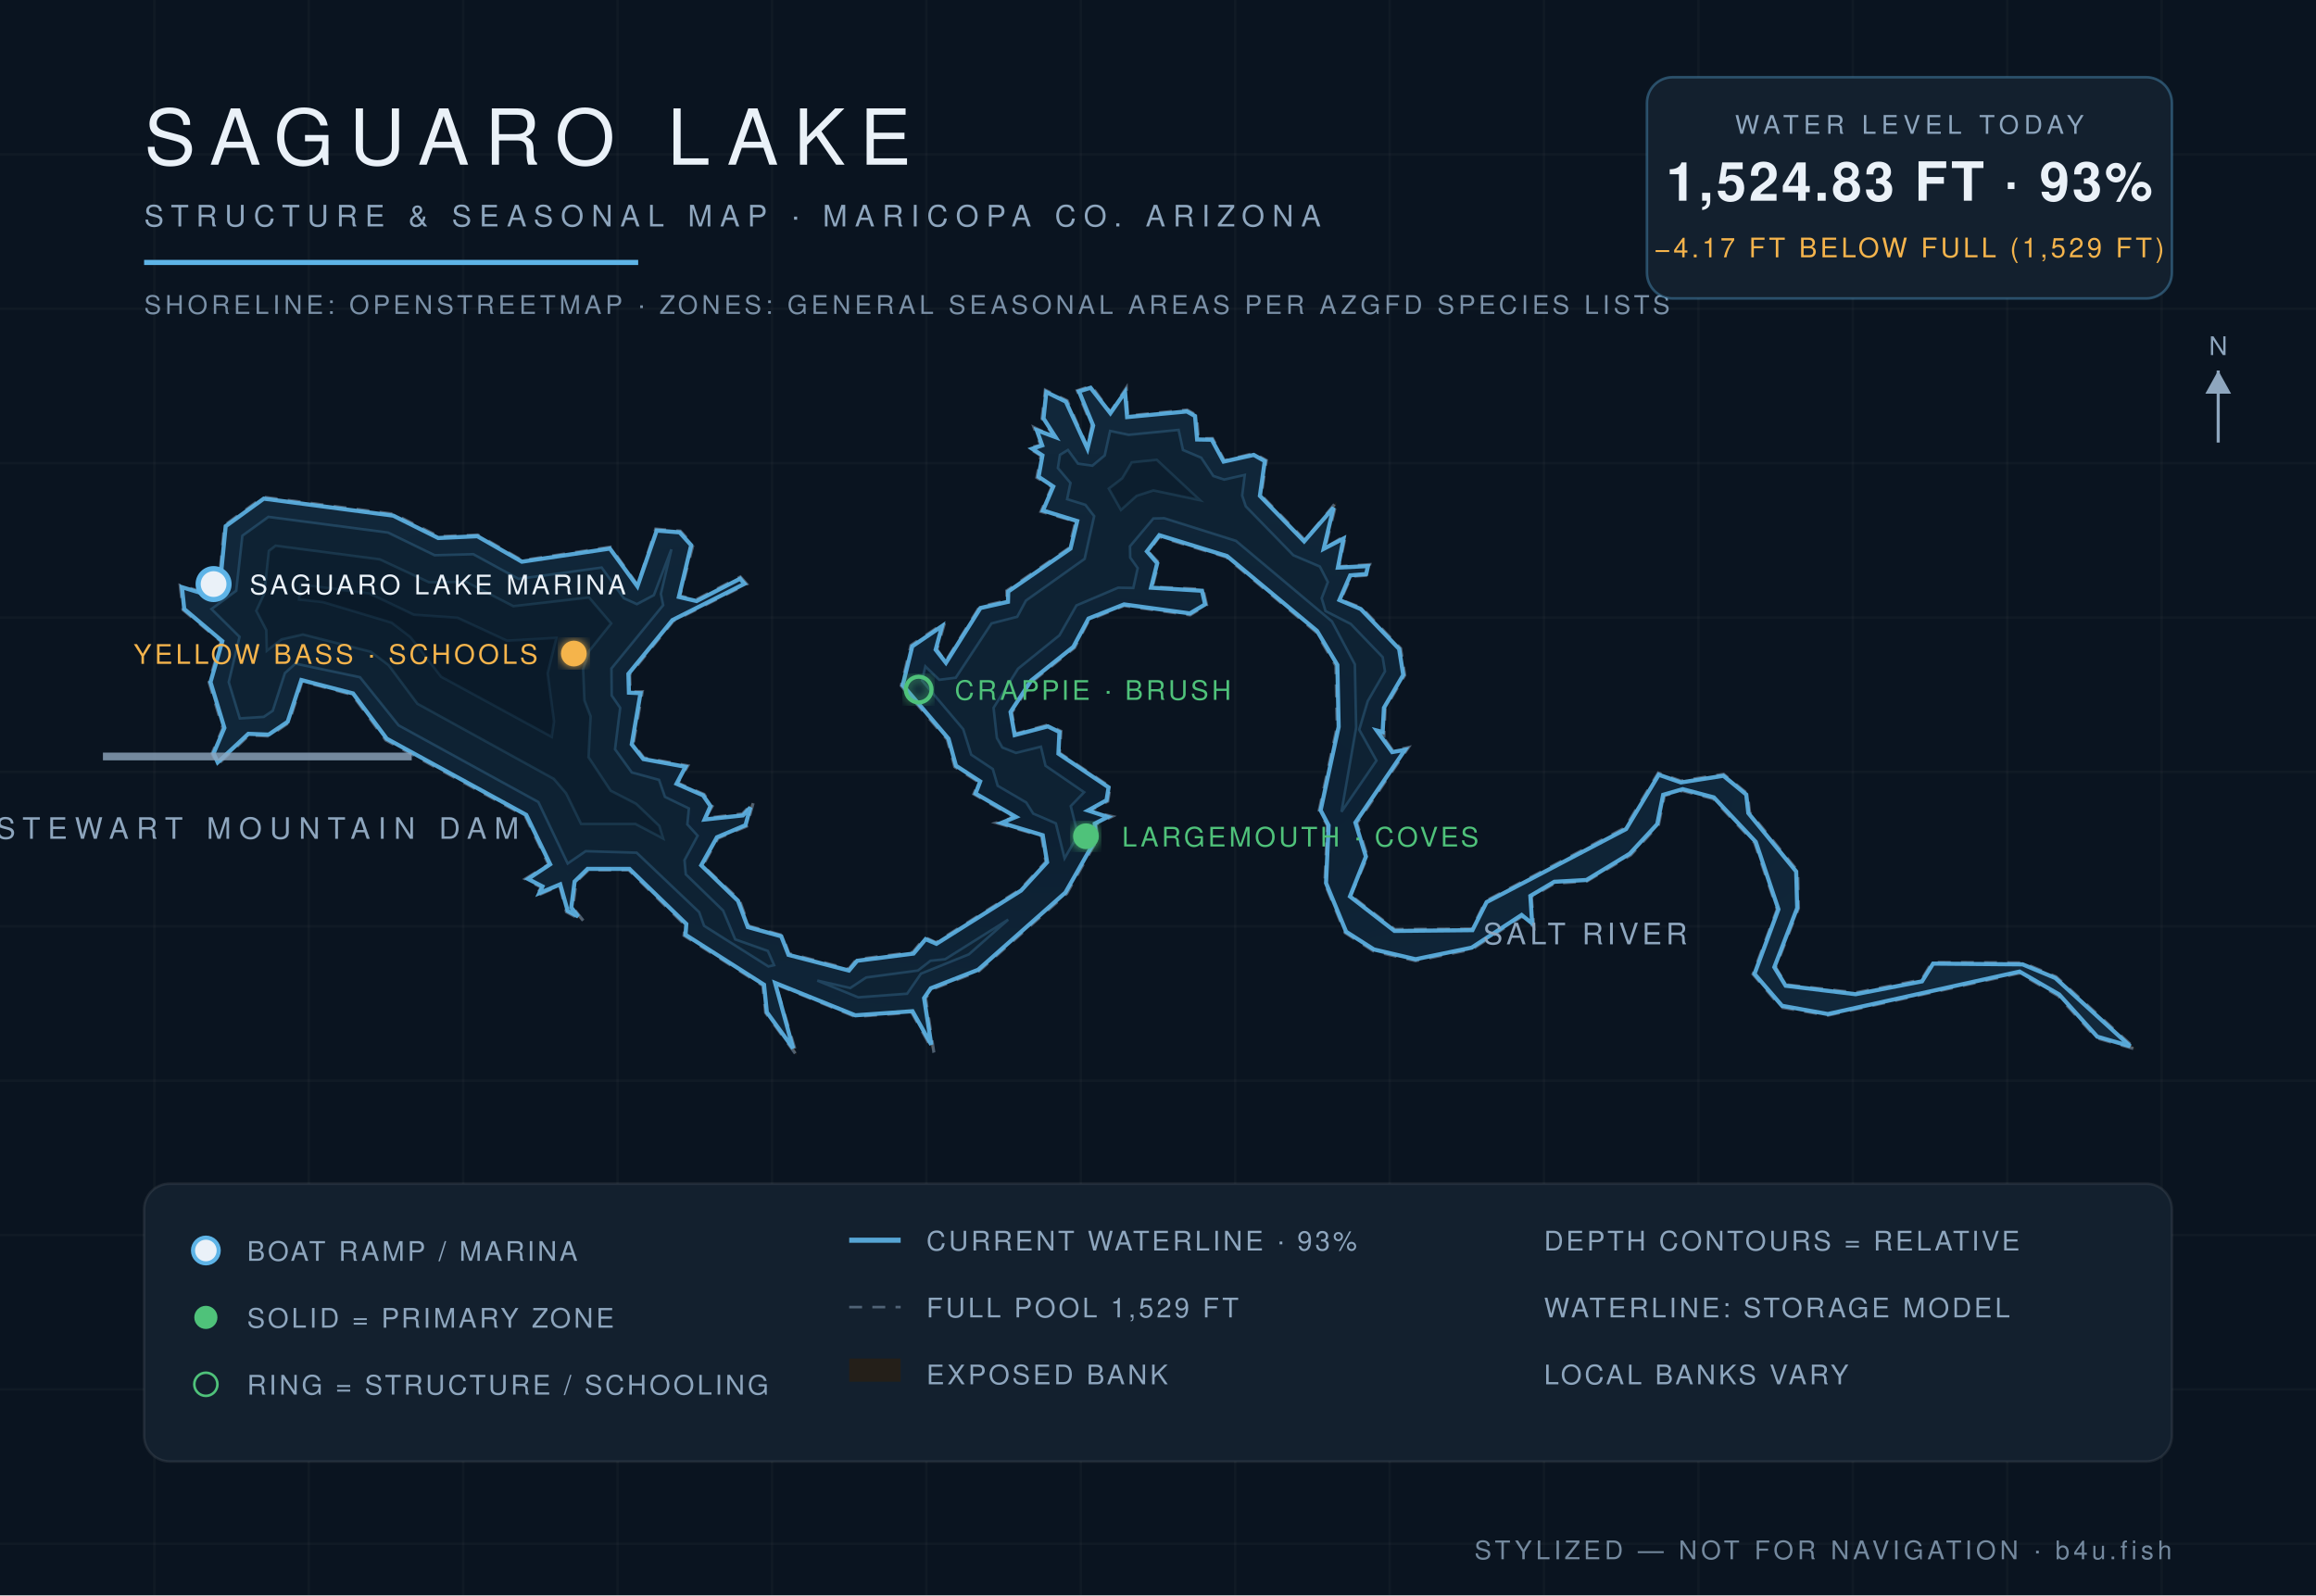
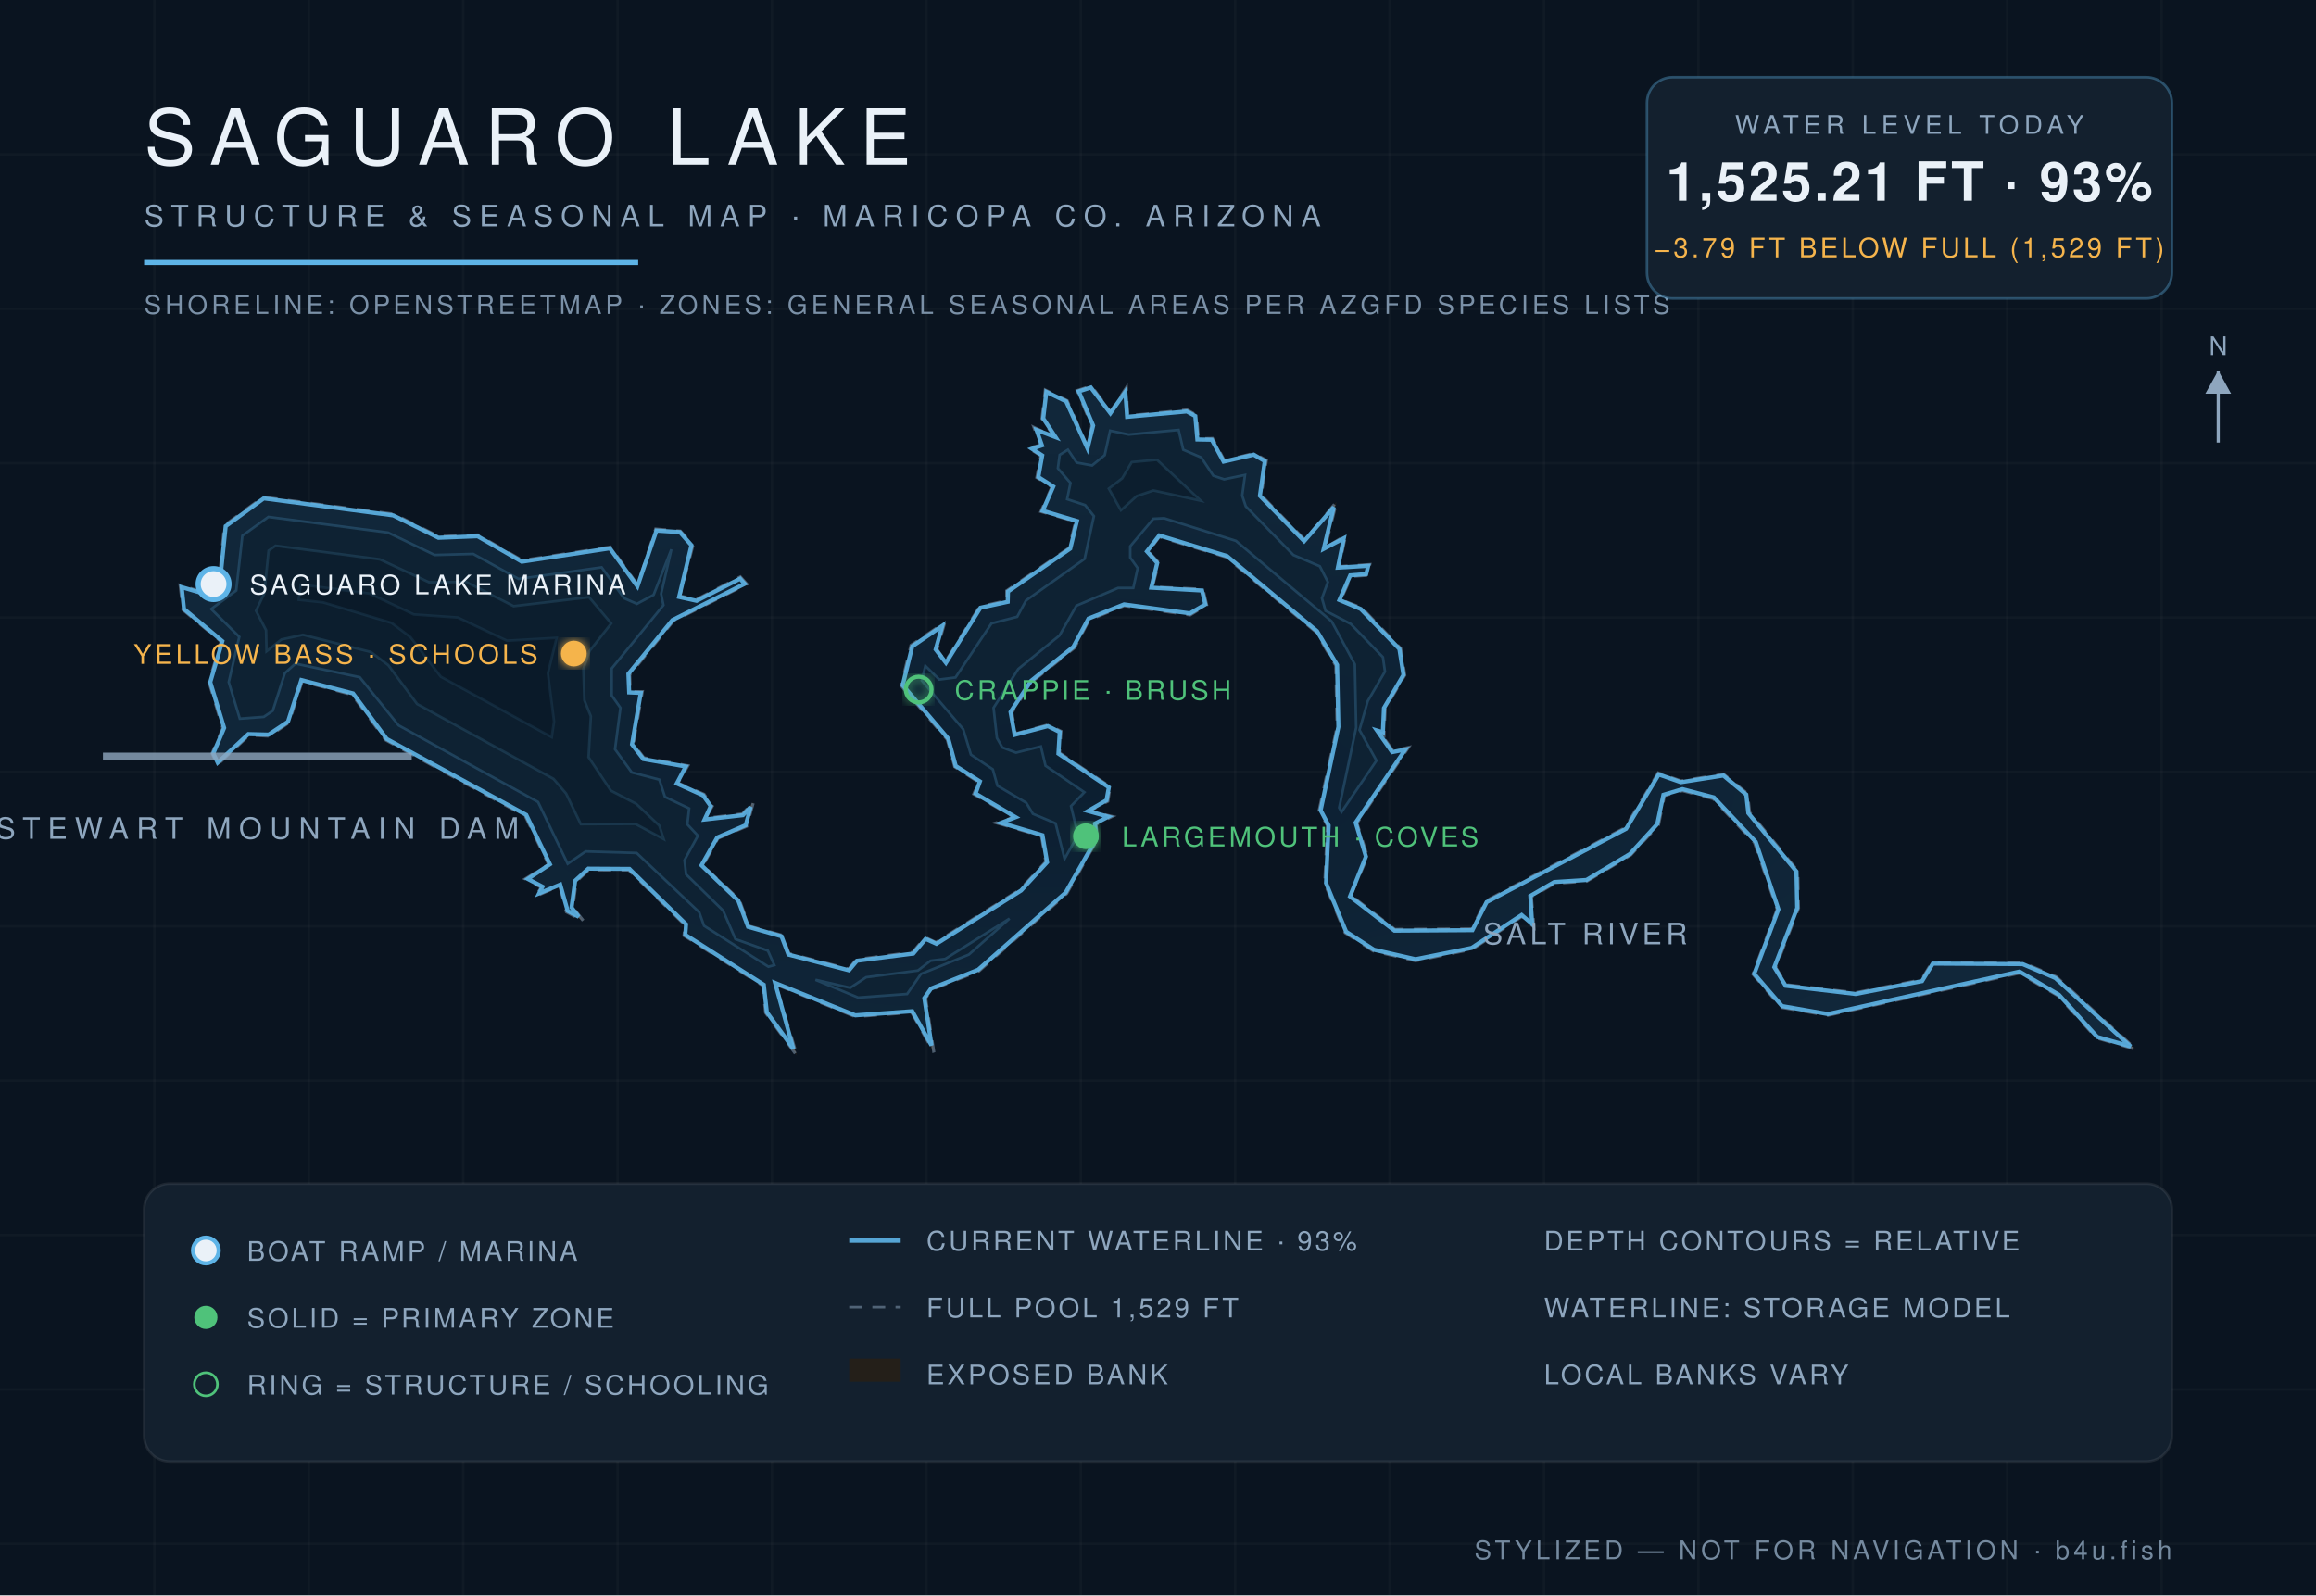
<svg xmlns="http://www.w3.org/2000/svg" viewBox="0 0 900 620" font-family="Helvetica,Arial,sans-serif">
  <defs>
    <radialGradient id="wg" cx="45%" cy="60%" r="80%">
      <stop offset="0%" stop-color="#0c1f31" />
      <stop offset="55%" stop-color="#102639" />
      <stop offset="100%" stop-color="#13293c" />
    </radialGradient>
    <filter id="glow">
      <feGaussianBlur stdDeviation="2.2" result="b" />
      <feMerge>
        <feMergeNode in="b" />
        <feMergeNode in="SourceGraphic" />
      </feMerge>
    </filter>
  </defs>
  <rect width="900" height="620" fill="#0a1420" />
  <g stroke="#ffffff" stroke-opacity="0.025">
    <line x1="60" y1="0" x2="60" y2="620" />
    <line x1="120" y1="0" x2="120" y2="620" />
    <line x1="180" y1="0" x2="180" y2="620" />
    <line x1="240" y1="0" x2="240" y2="620" />
    <line x1="300" y1="0" x2="300" y2="620" />
    <line x1="360" y1="0" x2="360" y2="620" />
    <line x1="420" y1="0" x2="420" y2="620" />
    <line x1="480" y1="0" x2="480" y2="620" />
    <line x1="540" y1="0" x2="540" y2="620" />
    <line x1="600" y1="0" x2="600" y2="620" />
    <line x1="660" y1="0" x2="660" y2="620" />
    <line x1="720" y1="0" x2="720" y2="620" />
    <line x1="780" y1="0" x2="780" y2="620" />
    <line x1="840" y1="0" x2="840" y2="620" />
    <line x1="0" y1="60" x2="900" y2="60" />
    <line x1="0" y1="120" x2="900" y2="120" />
    <line x1="0" y1="180" x2="900" y2="180" />
    <line x1="0" y1="240" x2="900" y2="240" />
    <line x1="0" y1="300" x2="900" y2="300" />
    <line x1="0" y1="360" x2="900" y2="360" />
    <line x1="0" y1="420" x2="900" y2="420" />
    <line x1="0" y1="480" x2="900" y2="480" />
    <line x1="0" y1="540" x2="900" y2="540" />
    <line x1="0" y1="600" x2="900" y2="600" />
  </g>
  <path d="M 524.9,348.0 L 531.4,332.9 L 527.3,319.9 L 547.3,290.5 L 541.3,291.8 L 535.6,283.8 L 537.8,285.6 L 538.3,275.3 L 545.9,262.4 L 544.3,252.0 L 529.1,236.2 L 521.0,233.1 L 525.1,224.0 L 531.3,223.6 L 532.3,219.4 L 520.3,220.2 L 522.9,208.1 L 514.9,213.0 L 519.4,195.0 L 507.1,209.9 L 490.1,192.5 L 492.1,178.9 L 487.3,176.2 L 475.8,179.0 L 471.2,170.4 L 465.7,170.5 L 465.0,161.4 L 461.3,159.3 L 438.2,161.6 L 437.7,150.7 L 431.5,160.1 L 424.1,150.0 L 418.6,151.8 L 424.3,165.5 L 422.6,173.8 L 414.7,155.7 L 406.2,151.6 L 404.9,162.7 L 409.7,169.8 L 401.8,166.1 L 404.4,173.0 L 399.7,174.1 L 404.5,177.1 L 402.9,185.6 L 408.8,189.2 L 404.5,198.8 L 418.0,202.7 L 415.4,213.0 L 391.2,229.6 L 391.3,233.4 L 380.7,235.8 L 367.4,257.2 L 364.1,252.4 L 367.1,242.0 L 354.0,250.8 L 350.2,266.5 L 368.1,287.4 L 371.0,298.0 L 380.4,304.0 L 378.4,308.6 L 394.2,317.7 L 387.2,319.8 L 404.7,324.9 L 406.4,334.9 L 396.5,345.7 L 363.7,366.3 L 359.5,364.3 L 354.7,370.1 L 332.8,372.9 L 329.8,376.6 L 306.6,370.6 L 304.0,363.5 L 291.0,359.9 L 287.3,349.7 L 273.1,336.4 L 279.0,325.8 L 290.2,321.1 L 292.8,311.7 L 288.5,316.3 L 274.1,318.0 L 276.8,313.3 L 273.6,308.7 L 263.4,304.3 L 267.3,297.6 L 250.2,294.5 L 246.1,289.1 L 249.6,268.8 L 244.9,268.9 L 244.7,262.2 L 261.6,241.4 L 290.2,227.0 L 287.7,224.2 L 270.6,233.0 L 264.2,231.6 L 269.3,211.8 L 264.4,206.4 L 254.8,205.6 L 247.8,227.4 L 237.2,212.6 L 202.9,217.8 L 185.7,207.9 L 170.5,208.5 L 153.0,199.8 L 102.3,193.2 L 87.2,204.2 L 85.1,226.5 L 78.8,230.1 L 70.0,227.5 L 71.1,237.0 L 85.9,249.3 L 81.2,265.1 L 86.6,283.0 L 82.4,292.8 L 84.5,297.2 L 96.8,285.7 L 104.6,286.1 L 112.3,280.8 L 117.4,264.8 L 136.9,270.0 L 149.9,287.6 L 204.1,317.1 L 213.2,336.0 L 204.1,341.6 L 210.4,344.9 L 208.0,348.4 L 217.5,344.2 L 220.1,354.4 L 226.8,358.0 L 222.6,352.7 L 223.9,342.7 L 228.7,338.1 L 244.3,338.1 L 266.2,359.5 L 265.8,363.6 L 296.4,383.0 L 297.5,393.6 L 309.7,410.3 L 301.4,382.5 L 332.3,395.1 L 354.3,393.5 L 362.9,409.0 L 359.7,387.9 L 362.2,384.5 L 380.4,377.4 L 414.5,347.3 L 426.5,326.1 L 425.9,320.4 L 432.2,317.3 L 423.3,315.2 L 430.5,311.4 L 431.4,305.8 L 411.7,292.6 L 412.3,284.2 L 407.3,281.7 L 394.6,285.2 L 393.2,276.9 L 401.1,264.9 L 417.6,251.7 L 423.2,240.9 L 436.8,235.4 L 462.5,239.0 L 468.9,235.1 L 467.5,229.0 L 447.8,228.1 L 450.3,218.7 L 446.2,214.4 L 450.5,208.6 L 476.5,216.5 L 511.4,245.6 L 519.1,258.7 L 519.6,282.5 L 512.6,315.0 L 515.8,320.8 L 514.8,343.3 L 522.7,362.5 L 533.7,369.6 L 550.1,373.4 L 572.1,368.9 L 591.5,356.1 L 596.1,360.3 L 595.1,348.6 L 604.1,343.3 L 616.6,342.5 L 633.7,332.3 L 644.5,320.6 L 646.8,309.2 L 653.8,307.3 L 665.7,310.4 L 681.8,327.5 L 690.6,353.4 L 681.2,378.6 L 692.2,391.5 L 710.3,394.6 L 784.7,378.2 L 799.8,387.0 L 814.7,403.4 L 830.0,407.8 L 799.0,379.6 L 786.1,374.2 L 750.8,374.0 L 746.7,380.8 L 721.1,385.8 L 694.2,382.7 L 690.0,376.0 L 698.9,353.0 L 698.6,338.5 L 679.9,315.7 L 679.1,308.5 L 669.8,300.9 L 653.2,303.5 L 644.4,300.4 L 631.5,321.7 L 577.3,350.2 L 572.0,361.0 L 542.0,361.2 L 524.9,348.0 Z" fill="#241f19" fill-opacity="0.9" stroke="#8ea6be" stroke-opacity="0.5" stroke-width="1.2" stroke-dasharray="5 4" />
-   <path d="M 524.6,348.4 L 541.9,361.8 L 572.2,361.5 L 577.7,350.6 L 631.9,322.2 L 644.6,301.1 L 653.2,304.1 L 669.7,301.5 L 678.6,308.8 L 679.4,316.0 L 698.0,338.7 L 698.4,352.9 L 689.5,375.9 L 693.9,383.1 L 721.1,386.4 L 746.9,381.4 L 751.2,374.5 L 786.0,374.8 L 798.7,380.1 L 827.8,406.6 L 815.0,402.9 L 800.2,386.5 L 784.8,377.6 L 710.3,394.1 L 692.5,390.9 L 681.8,378.5 L 691.1,353.4 L 682.3,327.2 L 666.0,309.9 L 653.9,306.7 L 646.3,308.9 L 644.0,320.3 L 633.3,331.8 L 616.5,342.0 L 604.0,342.7 L 594.7,348.2 L 595.4,358.9 L 591.3,355.6 L 571.9,368.3 L 550.1,372.8 L 533.9,369.0 L 523.1,362.1 L 515.3,343.2 L 516.3,320.8 L 513.2,314.9 L 520.2,282.5 L 519.7,258.4 L 511.8,245.2 L 476.8,216.1 L 450.5,208.0 L 445.7,214.3 L 449.7,218.9 L 447.3,228.4 L 467.1,229.6 L 468.3,234.9 L 462.4,238.4 L 436.8,234.9 L 423.0,240.4 L 417.1,251.4 L 400.7,264.5 L 392.7,276.7 L 394.3,285.7 L 407.2,282.3 L 411.7,284.5 L 411.3,292.9 L 430.8,306.0 L 430.0,311.0 L 422.8,315.0 L 430.5,317.5 L 425.4,320.1 L 425.9,326.0 L 414.0,346.9 L 380.1,376.9 L 361.7,384.1 L 359.1,387.9 L 361.9,406.0 L 354.6,393.0 L 332.4,394.6 L 301.2,382.0 L 308.2,407.4 L 298.0,393.4 L 296.9,382.7 L 266.4,363.3 L 266.7,359.1 L 244.6,337.7 L 228.3,337.7 L 223.3,342.6 L 222.0,352.7 L 224.7,356.2 L 220.6,354.0 L 217.7,343.7 L 209.6,347.1 L 210.8,344.5 L 205.2,341.6 L 213.8,335.9 L 204.5,316.7 L 150.3,287.1 L 137.2,269.5 L 117.1,264.3 L 111.8,280.5 L 104.4,285.5 L 96.5,285.2 L 84.6,296.3 L 83.0,292.8 L 87.2,282.9 L 81.8,265.1 L 86.4,249.2 L 71.6,236.7 L 70.7,228.2 L 78.9,230.7 L 85.5,226.9 L 87.7,204.5 L 102.5,193.8 L 152.8,200.4 L 170.3,209.1 L 185.5,208.4 L 202.8,218.3 L 237.0,213.2 L 247.7,227.9 L 255.2,206.2 L 264.1,206.9 L 268.6,211.9 L 263.8,232.0 L 270.7,233.6 L 287.6,224.9 L 289.3,226.9 L 261.3,241.0 L 244.2,261.9 L 244.4,269.2 L 248.9,269.4 L 245.5,289.3 L 250.0,295.0 L 266.4,298.0 L 262.9,304.6 L 273.2,309.1 L 276.1,313.3 L 273.8,318.5 L 288.7,316.9 L 291.6,313.8 L 289.7,320.7 L 278.6,325.4 L 272.5,336.3 L 286.8,350.1 L 290.6,360.3 L 303.6,363.9 L 306.4,371.1 L 329.9,377.2 L 333.1,373.4 L 355.0,370.6 L 359.7,365.0 L 363.9,366.8 L 396.8,346.1 L 406.9,335.1 L 405.2,324.6 L 389.2,319.8 L 394.8,317.5 L 379.1,308.4 L 380.9,303.7 L 371.5,297.6 L 368.6,287.1 L 350.8,266.3 L 354.5,251.2 L 366.1,243.3 L 363.6,252.5 L 367.6,257.6 L 381.0,236.3 L 391.7,233.9 L 391.8,229.9 L 416.0,213.2 L 418.6,202.5 L 405.3,198.4 L 409.3,189.1 L 403.6,185.3 L 405.1,177.0 L 401.1,174.4 L 405.0,173.1 L 402.9,167.2 L 410.2,169.9 L 405.5,162.6 L 406.6,152.4 L 414.2,156.1 L 422.6,174.4 L 424.8,165.4 L 419.3,152.1 L 423.8,150.7 L 431.5,160.6 L 437.2,152.4 L 438.0,162.1 L 461.2,159.9 L 464.4,161.7 L 465.2,170.8 L 470.9,170.9 L 475.5,179.4 L 487.2,176.8 L 491.5,179.2 L 489.6,192.7 L 506.8,210.4 L 518.2,197.3 L 514.4,213.3 L 522.1,209.3 L 519.9,220.6 L 531.6,220.0 L 530.9,223.1 L 524.7,223.6 L 520.5,233.2 L 528.8,236.7 L 543.7,252.2 L 545.3,262.3 L 537.8,275.1 L 537.3,284.5 L 535.0,283.9 L 541.0,292.3 L 546.0,291.4 L 526.7,319.7 L 530.8,332.9 L 524.6,348.4 Z" fill="url(#wg)" stroke="#5eb4e7" stroke-opacity="0.9" stroke-width="1.6" />
-   <path d="M 82.2,236.7 L 91.8,229.6 L 94.2,208.2 L 104.3,200.9 L 150.8,207.0 L 168.9,215.8 L 183.9,215.4 L 201.5,225.0 L 233.8,220.6 L 242.4,232.5 L 247.5,234.8 L 254.1,231.3 L 260.9,213.5 L 256.8,230.8 L 257.7,235.2 L 237.6,259.8 L 237.7,270.3 L 241.0,275.1 L 239.0,291.2 L 245.5,300.2 L 256.1,303.1 L 258.4,309.7 L 267.7,314.2 L 267.1,320.4 L 271.1,324.8 L 266.0,334.3 L 266.5,339.8 L 281.0,353.9 L 285.7,365.1 L 298.4,369.6 L 300.8,375.1 L 298.6,375.6 L 273.6,359.8 L 271.7,354.5 L 247.4,331.4 L 227.6,330.8 L 220.6,335.6 L 209.2,311.7 L 154.9,281.9 L 139.9,263.2 L 114.8,257.9 L 110.7,261.6 L 106.0,276.2 L 102.5,278.6 L 93.2,279.2 L 88.9,265.1 L 93.1,247.5 L 82.2,236.7 Z" fill="#0e2233" stroke="#5eb4e7" stroke-opacity="0.22" stroke-width="1" />
-   <path d="M 317.6,381.1 L 330.4,384.0 L 336.6,379.9 L 356.7,377.2 L 361.6,373.4 L 367.3,372.8 L 391.8,357.4 L 376.5,370.9 L 357.9,378.4 L 352.5,386.2 L 333.5,387.6 L 317.6,381.1 Z" fill="#0e2233" stroke="#5eb4e7" stroke-opacity="0.22" stroke-width="1" />
-   <path d="M 413.7,333.6 L 410.3,320.0 L 401.5,316.2 L 398.8,311.9 L 387.7,305.4 L 385.8,298.9 L 377.4,293.3 L 374.3,283.4 L 358.3,264.5 L 359.6,259.0 L 365.0,264.2 L 371.4,263.4 L 385.3,242.3 L 395.3,239.7 L 398.7,233.4 L 421.5,217.2 L 425.2,200.6 L 421.8,196.2 L 414.7,194.0 L 416.0,187.7 L 411.1,181.9 L 411.9,176.8 L 415.0,174.9 L 418.9,180.2 L 424.5,181.0 L 429.3,177.0 L 431.4,167.5 L 438.6,169.0 L 458.0,167.1 L 459.7,174.9 L 466.8,177.9 L 471.5,185.0 L 475.7,186.4 L 483.7,184.6 L 482.7,192.6 L 484.1,196.8 L 502.6,215.8 L 512.9,220.2 L 516.0,226.2 L 513.6,232.5 L 515.1,237.5 L 524.9,242.5 L 537.3,255.4 L 538.2,260.9 L 531.5,272.5 L 528.2,283.6 L 534.9,295.6 L 521.3,315.5 L 527.0,282.8 L 526.5,258.2 L 517.6,241.5 L 480.3,210.2 L 452.4,201.4 L 448.2,201.5 L 439.1,212.3 L 439.2,216.7 L 442.1,220.8 L 440.4,228.5 L 434.5,228.4 L 418.3,235.3 L 411.7,246.9 L 395.6,259.9 L 386.1,275.1 L 387.4,286.8 L 389.5,290.5 L 394.8,292.6 L 404.5,290.2 L 406.3,297.6 L 421.3,307.9 L 416.1,313.3 L 418.9,324.5 L 413.7,333.6 Z" fill="#0e2233" stroke="#5eb4e7" stroke-opacity="0.22" stroke-width="1" />
-   <path d="M 103.7,252.9 L 103.5,244.9 L 99.6,237.4 L 102.7,230.7 L 104.5,214.1 L 107.1,212.1 L 147.6,217.4 L 166.7,226.3 L 181.2,226.2 L 199.5,235.6 L 228.9,232.2 L 237.5,242.3 L 229.0,252.9 L 226.6,260.0 L 227.1,272.2 L 229.5,278.4 L 228.7,294.3 L 237.3,307.3 L 247.2,312.4 L 256.2,321.0 L 257.7,325.9 L 246.9,320.2 L 225.8,320.2 L 220.0,308.3 L 215.2,302.7 L 162.2,273.5 L 151.0,258.5 L 144.1,253.3 L 117.7,246.6 L 109.4,248.5 L 103.7,252.9 Z" fill="#0c1e2e" stroke="#5eb4e7" stroke-opacity="0.15" stroke-width="1" />
-   <path d="M 435.6,198.2 L 430.9,189.9 L 436.1,185.9 L 439.8,179.7 L 449.5,178.7 L 466.3,194.4 L 448.2,190.6 L 441.7,192.7 L 435.6,198.2 Z" fill="#0c1e2e" stroke="#5eb4e7" stroke-opacity="0.15" stroke-width="1" />
-   <path d="M 116.2,233.0 L 117.0,227.2 L 143.6,230.7 L 160.8,238.9 L 177.8,240.1 L 197.0,249.0 L 216.2,247.9 L 212.8,261.7 L 215.3,280.4 L 214.4,286.4 L 171.4,263.0 L 159.5,247.6 L 152.2,242.0 L 125.5,234.0 L 116.2,233.0 Z" fill="#0a1a29" stroke="#5eb4e7" stroke-opacity="0.1" stroke-width="1" />
+   <path d="M 524.6,348.4 L 541.9,361.7 L 572.2,361.5 L 577.7,350.6 L 631.9,322.1 L 644.6,301.0 L 653.2,304.0 L 669.7,301.4 L 678.6,308.8 L 679.4,316.0 L 698.1,338.7 L 698.4,352.9 L 689.5,375.9 L 693.9,383.1 L 721.1,386.3 L 746.9,381.3 L 751.1,374.5 L 786.0,374.7 L 798.7,380.1 L 828.0,406.7 L 815.0,403.0 L 800.1,386.6 L 784.8,377.6 L 710.3,394.1 L 692.5,391.0 L 681.7,378.5 L 691.1,353.4 L 682.3,327.2 L 666.0,309.9 L 653.8,306.7 L 646.4,308.9 L 644.0,320.3 L 633.4,331.9 L 616.5,342.0 L 604.0,342.8 L 594.7,348.2 L 595.4,359.1 L 591.3,355.6 L 571.9,368.4 L 550.1,372.8 L 533.9,369.1 L 523.1,362.1 L 515.3,343.2 L 516.3,320.8 L 513.2,314.9 L 520.1,282.5 L 519.6,258.4 L 511.8,245.3 L 476.8,216.1 L 450.5,208.1 L 445.7,214.3 L 449.7,218.8 L 447.4,228.4 L 467.1,229.5 L 468.4,234.9 L 462.4,238.4 L 436.8,234.9 L 423.0,240.4 L 417.1,251.4 L 400.7,264.6 L 392.7,276.7 L 394.3,285.6 L 407.2,282.2 L 411.8,284.5 L 411.3,292.9 L 430.9,306.0 L 430.0,311.0 L 422.8,315.2 L 430.7,317.4 L 425.5,320.1 L 426.0,326.0 L 414.1,346.9 L 380.1,376.9 L 361.8,384.2 L 359.2,387.9 L 362.0,406.3 L 354.5,393.0 L 332.4,394.6 L 301.2,382.0 L 308.3,407.6 L 298.0,393.4 L 296.8,382.7 L 266.3,363.3 L 266.6,359.2 L 244.6,337.7 L 228.6,337.6 L 223.5,342.3 L 222.1,352.7 L 224.9,356.3 L 220.6,354.0 L 217.7,343.8 L 209.5,347.2 L 210.8,344.6 L 205.1,341.6 L 213.7,335.9 L 204.5,316.7 L 150.3,287.2 L 137.2,269.5 L 117.1,264.3 L 111.9,280.5 L 104.4,285.5 L 96.5,285.3 L 84.6,296.4 L 82.9,292.8 L 87.1,282.9 L 81.7,265.1 L 86.4,249.2 L 71.5,236.7 L 70.6,228.2 L 78.8,230.6 L 85.4,226.9 L 87.7,204.5 L 102.5,193.7 L 152.8,200.3 L 170.4,209.0 L 185.6,208.4 L 202.8,218.3 L 237.0,213.1 L 247.7,227.9 L 255.1,206.2 L 264.2,206.8 L 268.7,211.9 L 263.9,232.0 L 270.7,233.5 L 287.6,224.9 L 289.4,226.9 L 261.3,241.0 L 244.2,261.9 L 244.5,269.1 L 249.0,269.3 L 245.6,289.3 L 250.0,295.0 L 266.5,297.9 L 263.0,304.5 L 273.2,309.1 L 276.2,313.3 L 273.8,318.5 L 288.7,316.8 L 291.7,313.6 L 289.8,320.7 L 278.7,325.5 L 272.6,336.3 L 286.9,350.0 L 290.7,360.2 L 303.7,363.9 L 306.4,371.0 L 329.9,377.1 L 333.0,373.4 L 354.9,370.6 L 359.7,364.9 L 363.9,366.8 L 396.8,346.1 L 406.9,335.1 L 405.1,324.6 L 389.0,319.8 L 394.7,317.6 L 379.1,308.4 L 380.8,303.7 L 371.4,297.7 L 368.5,287.1 L 350.8,266.3 L 354.5,251.2 L 366.2,243.2 L 363.6,252.4 L 367.6,257.6 L 381.0,236.2 L 391.6,233.9 L 391.7,229.9 L 415.9,213.2 L 418.5,202.5 L 405.2,198.5 L 409.3,189.1 L 403.5,185.4 L 405.0,177.0 L 401.0,174.4 L 404.9,173.1 L 402.8,167.1 L 410.2,169.9 L 405.4,162.6 L 406.6,152.3 L 414.3,156.0 L 422.6,174.3 L 424.8,165.4 L 419.2,152.1 L 423.9,150.6 L 431.5,160.6 L 437.3,152.3 L 438.0,162.0 L 461.2,159.9 L 464.5,161.7 L 465.3,170.8 L 470.9,170.9 L 475.5,179.4 L 487.2,176.7 L 491.5,179.2 L 489.6,192.7 L 506.8,210.3 L 518.3,197.1 L 514.4,213.3 L 522.2,209.2 L 519.9,220.6 L 531.7,219.9 L 530.9,223.1 L 524.7,223.6 L 520.5,233.2 L 528.8,236.7 L 543.8,252.2 L 545.4,262.3 L 537.8,275.2 L 537.4,284.6 L 535.1,283.9 L 541.0,292.3 L 546.1,291.3 L 526.8,319.7 L 530.8,332.9 L 524.6,348.4 Z" fill="url(#wg)" stroke="#5eb4e7" stroke-opacity="0.9" stroke-width="1.6" />
+   <path d="M 82.1,236.7 L 91.8,229.5 L 94.2,208.2 L 104.3,200.9 L 150.8,207.0 L 168.9,215.7 L 183.9,215.3 L 201.5,225.0 L 233.8,220.5 L 242.5,232.5 L 247.5,234.7 L 254.0,231.2 L 260.9,213.5 L 256.9,230.8 L 257.8,235.2 L 237.7,259.8 L 237.7,270.3 L 241.1,275.1 L 239.0,291.2 L 245.5,300.2 L 256.2,303.0 L 258.4,309.7 L 267.8,314.2 L 267.1,320.4 L 271.2,324.8 L 266.0,334.3 L 266.6,339.8 L 281.0,353.9 L 285.8,365.0 L 298.4,369.5 L 300.9,375.1 L 298.6,375.7 L 273.6,359.8 L 271.7,354.5 L 247.4,331.5 L 227.6,330.9 L 220.6,335.7 L 209.1,311.7 L 154.9,281.9 L 139.8,263.2 L 114.8,257.9 L 110.7,261.6 L 106.0,276.2 L 102.5,278.6 L 93.2,279.3 L 88.9,265.1 L 93.0,247.5 L 82.1,236.7 Z" fill="#0e2233" stroke="#5eb4e7" stroke-opacity="0.22" stroke-width="1" />
+   <path d="M 316.9,380.8 L 330.4,383.9 L 336.6,379.8 L 356.7,377.2 L 361.6,373.4 L 367.3,372.7 L 392.3,357.0 L 376.5,371.0 L 357.9,378.5 L 352.5,386.3 L 333.5,387.7 L 316.9,380.8 Z" fill="#0e2233" stroke="#5eb4e7" stroke-opacity="0.22" stroke-width="1" />
+   <path d="M 413.7,333.8 L 410.2,320.0 L 401.4,316.3 L 398.8,312.0 L 387.6,305.4 L 385.8,299.0 L 377.3,293.3 L 374.3,283.4 L 358.2,264.5 L 359.6,258.8 L 365.0,264.1 L 371.3,263.3 L 385.3,242.3 L 395.3,239.7 L 398.7,233.4 L 421.5,217.2 L 425.1,200.6 L 421.7,196.3 L 414.7,194.0 L 416.0,187.7 L 411.1,182.0 L 411.8,176.8 L 415.0,174.8 L 418.4,179.8 L 424.4,180.9 L 429.3,176.9 L 431.4,167.4 L 438.6,168.9 L 458.0,167.1 L 459.8,174.8 L 466.8,177.8 L 471.5,184.9 L 475.7,186.3 L 483.8,184.6 L 482.7,192.6 L 484.1,196.8 L 502.6,215.7 L 512.9,220.1 L 516.0,226.2 L 513.7,232.5 L 515.1,237.4 L 524.9,242.5 L 537.4,255.4 L 538.2,261.0 L 531.5,272.5 L 528.3,283.7 L 534.9,295.6 L 521.3,315.6 L 520.4,313.9 L 527.0,282.8 L 526.5,258.2 L 517.5,241.5 L 480.3,210.2 L 452.4,201.4 L 448.2,201.6 L 439.2,212.3 L 439.2,216.7 L 442.1,220.8 L 440.4,228.5 L 434.5,228.5 L 418.3,235.4 L 411.7,247.0 L 395.7,260.0 L 386.1,275.1 L 387.4,286.8 L 389.5,290.5 L 394.8,292.5 L 404.5,290.1 L 406.3,297.6 L 421.4,307.9 L 416.2,313.3 L 418.9,324.5 L 413.7,333.8 Z" fill="#0e2233" stroke="#5eb4e7" stroke-opacity="0.22" stroke-width="1" />
+   <path d="M 103.6,253.1 L 103.4,244.9 L 99.5,237.4 L 102.7,230.7 L 104.4,214.0 L 107.1,212.1 L 147.6,217.4 L 166.7,226.3 L 181.2,226.2 L 199.6,235.6 L 228.9,232.1 L 237.5,242.3 L 229.1,253.0 L 226.7,260.0 L 227.1,272.2 L 229.6,278.4 L 228.7,294.3 L 237.4,307.3 L 247.2,312.4 L 256.2,320.9 L 257.9,326.1 L 246.9,320.2 L 225.7,320.3 L 220.0,308.4 L 215.1,302.7 L 162.1,273.6 L 150.9,258.5 L 144.1,253.4 L 117.7,246.7 L 109.4,248.5 L 103.6,253.1 Z" fill="#0c1e2e" stroke="#5eb4e7" stroke-opacity="0.15" stroke-width="1" />
+   <path d="M 435.6,198.3 L 430.9,189.9 L 436.1,185.9 L 439.8,179.6 L 449.6,178.7 L 466.6,194.6 L 448.2,190.6 L 441.7,192.8 L 435.6,198.3 Z" fill="#0c1e2e" stroke="#5eb4e7" stroke-opacity="0.15" stroke-width="1" />
+   <path d="M 116.1,233.1 L 116.9,227.2 L 143.6,230.7 L 160.8,238.8 L 177.9,240.0 L 197.0,249.0 L 216.3,247.9 L 212.9,261.7 L 215.3,280.4 L 214.4,286.5 L 171.3,263.0 L 159.5,247.6 L 152.2,242.1 L 125.5,234.1 L 116.1,233.1 Z" fill="#0a1a29" stroke="#5eb4e7" stroke-opacity="0.1" stroke-width="1" />
  <text x="616" y="367" fill="#8ea6be" font-size="11.5" letter-spacing="1.6" text-anchor="middle">SALT RIVER</text>
  <line x1="40" y1="294" x2="160" y2="294" stroke="#8ea6be" stroke-width="3" stroke-opacity="0.8" />
  <text x="100" y="326" fill="#8ea6be" font-size="11.5" letter-spacing="3" text-anchor="middle">STEWART MOUNTAIN DAM</text>
  <circle cx="83" cy="227" r="6" fill="#eaf1f8" stroke="#5eb4e7" stroke-width="2" />
  <text x="97" y="231" fill="#eaf1f8" font-size="10.5" letter-spacing="1.2" text-anchor="start">SAGUARO LAKE MARINA</text>
  <circle cx="223" cy="254" r="5" fill="#f5b44c" filter="url(#glow)" />
  <text x="209" y="258" fill="#f5b44c" font-size="10.5" letter-spacing="1.2" text-anchor="end">YELLOW BASS · SCHOOLS</text>
  <circle cx="422" cy="325" r="5" fill="#4fc27a" filter="url(#glow)" />
  <text x="436" y="329" fill="#4fc27a" font-size="10.5" letter-spacing="1.2" text-anchor="start">LARGEMOUTH · COVES</text>
  <circle cx="357" cy="268" r="5" fill="none" stroke="#4fc27a" stroke-width="1.6" filter="url(#glow)" />
  <text x="371" y="272" fill="#4fc27a" font-size="10.5" letter-spacing="1.2" text-anchor="start">CRAPPIE · BRUSH</text>
  <text x="56" y="64" fill="#eaf1f8" font-size="30" letter-spacing="6" font-weight="300">SAGUARO LAKE</text>
  <text x="56" y="88" fill="#8ea6be" font-size="11.5" letter-spacing="3">STRUCTURE &amp; SEASONAL MAP · MARICOPA CO. ARIZONA</text>
  <line x1="56" y1="102" x2="248" y2="102" stroke="#5eb4e7" stroke-width="2" />
  <text x="56" y="122" fill="#8ea6be" font-size="10" letter-spacing="1.5" opacity="0.85">SHORELINE: OPENSTREETMAP · ZONES: GENERAL SEASONAL AREAS PER AZGFD SPECIES LISTS</text>
  <g>
    <rect x="640" y="30" width="204" height="86" rx="10" fill="#13202e" stroke="#5eb4e7" stroke-opacity="0.35" />
    <text x="742" y="52" fill="#8ea6be" font-size="10" letter-spacing="2" text-anchor="middle">WATER LEVEL TODAY</text>
-     <text x="742" y="78" fill="#eaf1f8" font-size="21" letter-spacing="1" text-anchor="middle" font-weight="600">1,524.83 FT · 93%</text>
-     <text x="742" y="100" fill="#f5b44c" font-size="10.5" letter-spacing="1.2" text-anchor="middle">−4.17 FT BELOW FULL (1,529 FT)</text>
+     <text x="742" y="78" fill="#eaf1f8" font-size="21" letter-spacing="1" text-anchor="middle" font-weight="600">1,525.21 FT · 93%</text>
+     <text x="742" y="100" fill="#f5b44c" font-size="10.5" letter-spacing="1.2" text-anchor="middle">−3.79 FT BELOW FULL (1,529 FT)</text>
  </g>
  <g font-size="10.5" letter-spacing="1.1">
    <rect x="56" y="460" width="788" height="108" rx="10" fill="#13202e" stroke="#ffffff" stroke-opacity="0.08" />
    <circle cx="80" cy="486" r="5" fill="#eaf1f8" stroke="#5eb4e7" stroke-width="1.6" />
    <text x="96" y="490" fill="#8ea6be">BOAT RAMP / MARINA</text>
    <circle cx="80" cy="512" r="4.5" fill="#4fc27a" />
    <text x="96" y="516" fill="#8ea6be">SOLID = PRIMARY ZONE</text>
    <circle cx="80" cy="538" r="4.5" fill="none" stroke="#4fc27a" />
    <text x="96" y="542" fill="#8ea6be">RING = STRUCTURE / SCHOOLING</text>
    <line x1="330" y1="482" x2="350" y2="482" stroke="#5eb4e7" stroke-opacity="0.9" stroke-width="2" />
    <text x="360" y="486" fill="#8ea6be">CURRENT WATERLINE · 93%</text>
    <line x1="330" y1="508" x2="350" y2="508" stroke="#8ea6be" stroke-opacity="0.5" stroke-dasharray="5 4" />
    <text x="360" y="512" fill="#8ea6be">FULL POOL 1,529 FT</text>
    <rect x="330" y="528" width="20" height="9" fill="#241f19" />
    <text x="360" y="538" fill="#8ea6be">EXPOSED BANK</text>
    <text x="600" y="486" fill="#8ea6be">DEPTH CONTOURS = RELATIVE</text>
    <text x="600" y="512" fill="#8ea6be">WATERLINE: STORAGE MODEL</text>
    <text x="600" y="538" fill="#8ea6be">LOCAL BANKS VARY</text>
  </g>
  <text x="844" y="606" fill="#8ea6be" font-size="10" letter-spacing="1.5" text-anchor="end" opacity="0.8">STYLIZED — NOT FOR NAVIGATION · b4u.fish</text>
  <g transform="translate(862,158)" stroke="#8ea6be" fill="#8ea6be">
    <line x1="0" y1="14" x2="0" y2="-14" stroke-width="1.2" />
    <path d="M 0,-14 l 5,9 h -10 z" stroke="none" />
    <text x="0" y="-20" font-size="10" text-anchor="middle" stroke="none">N</text>
  </g>
</svg>
